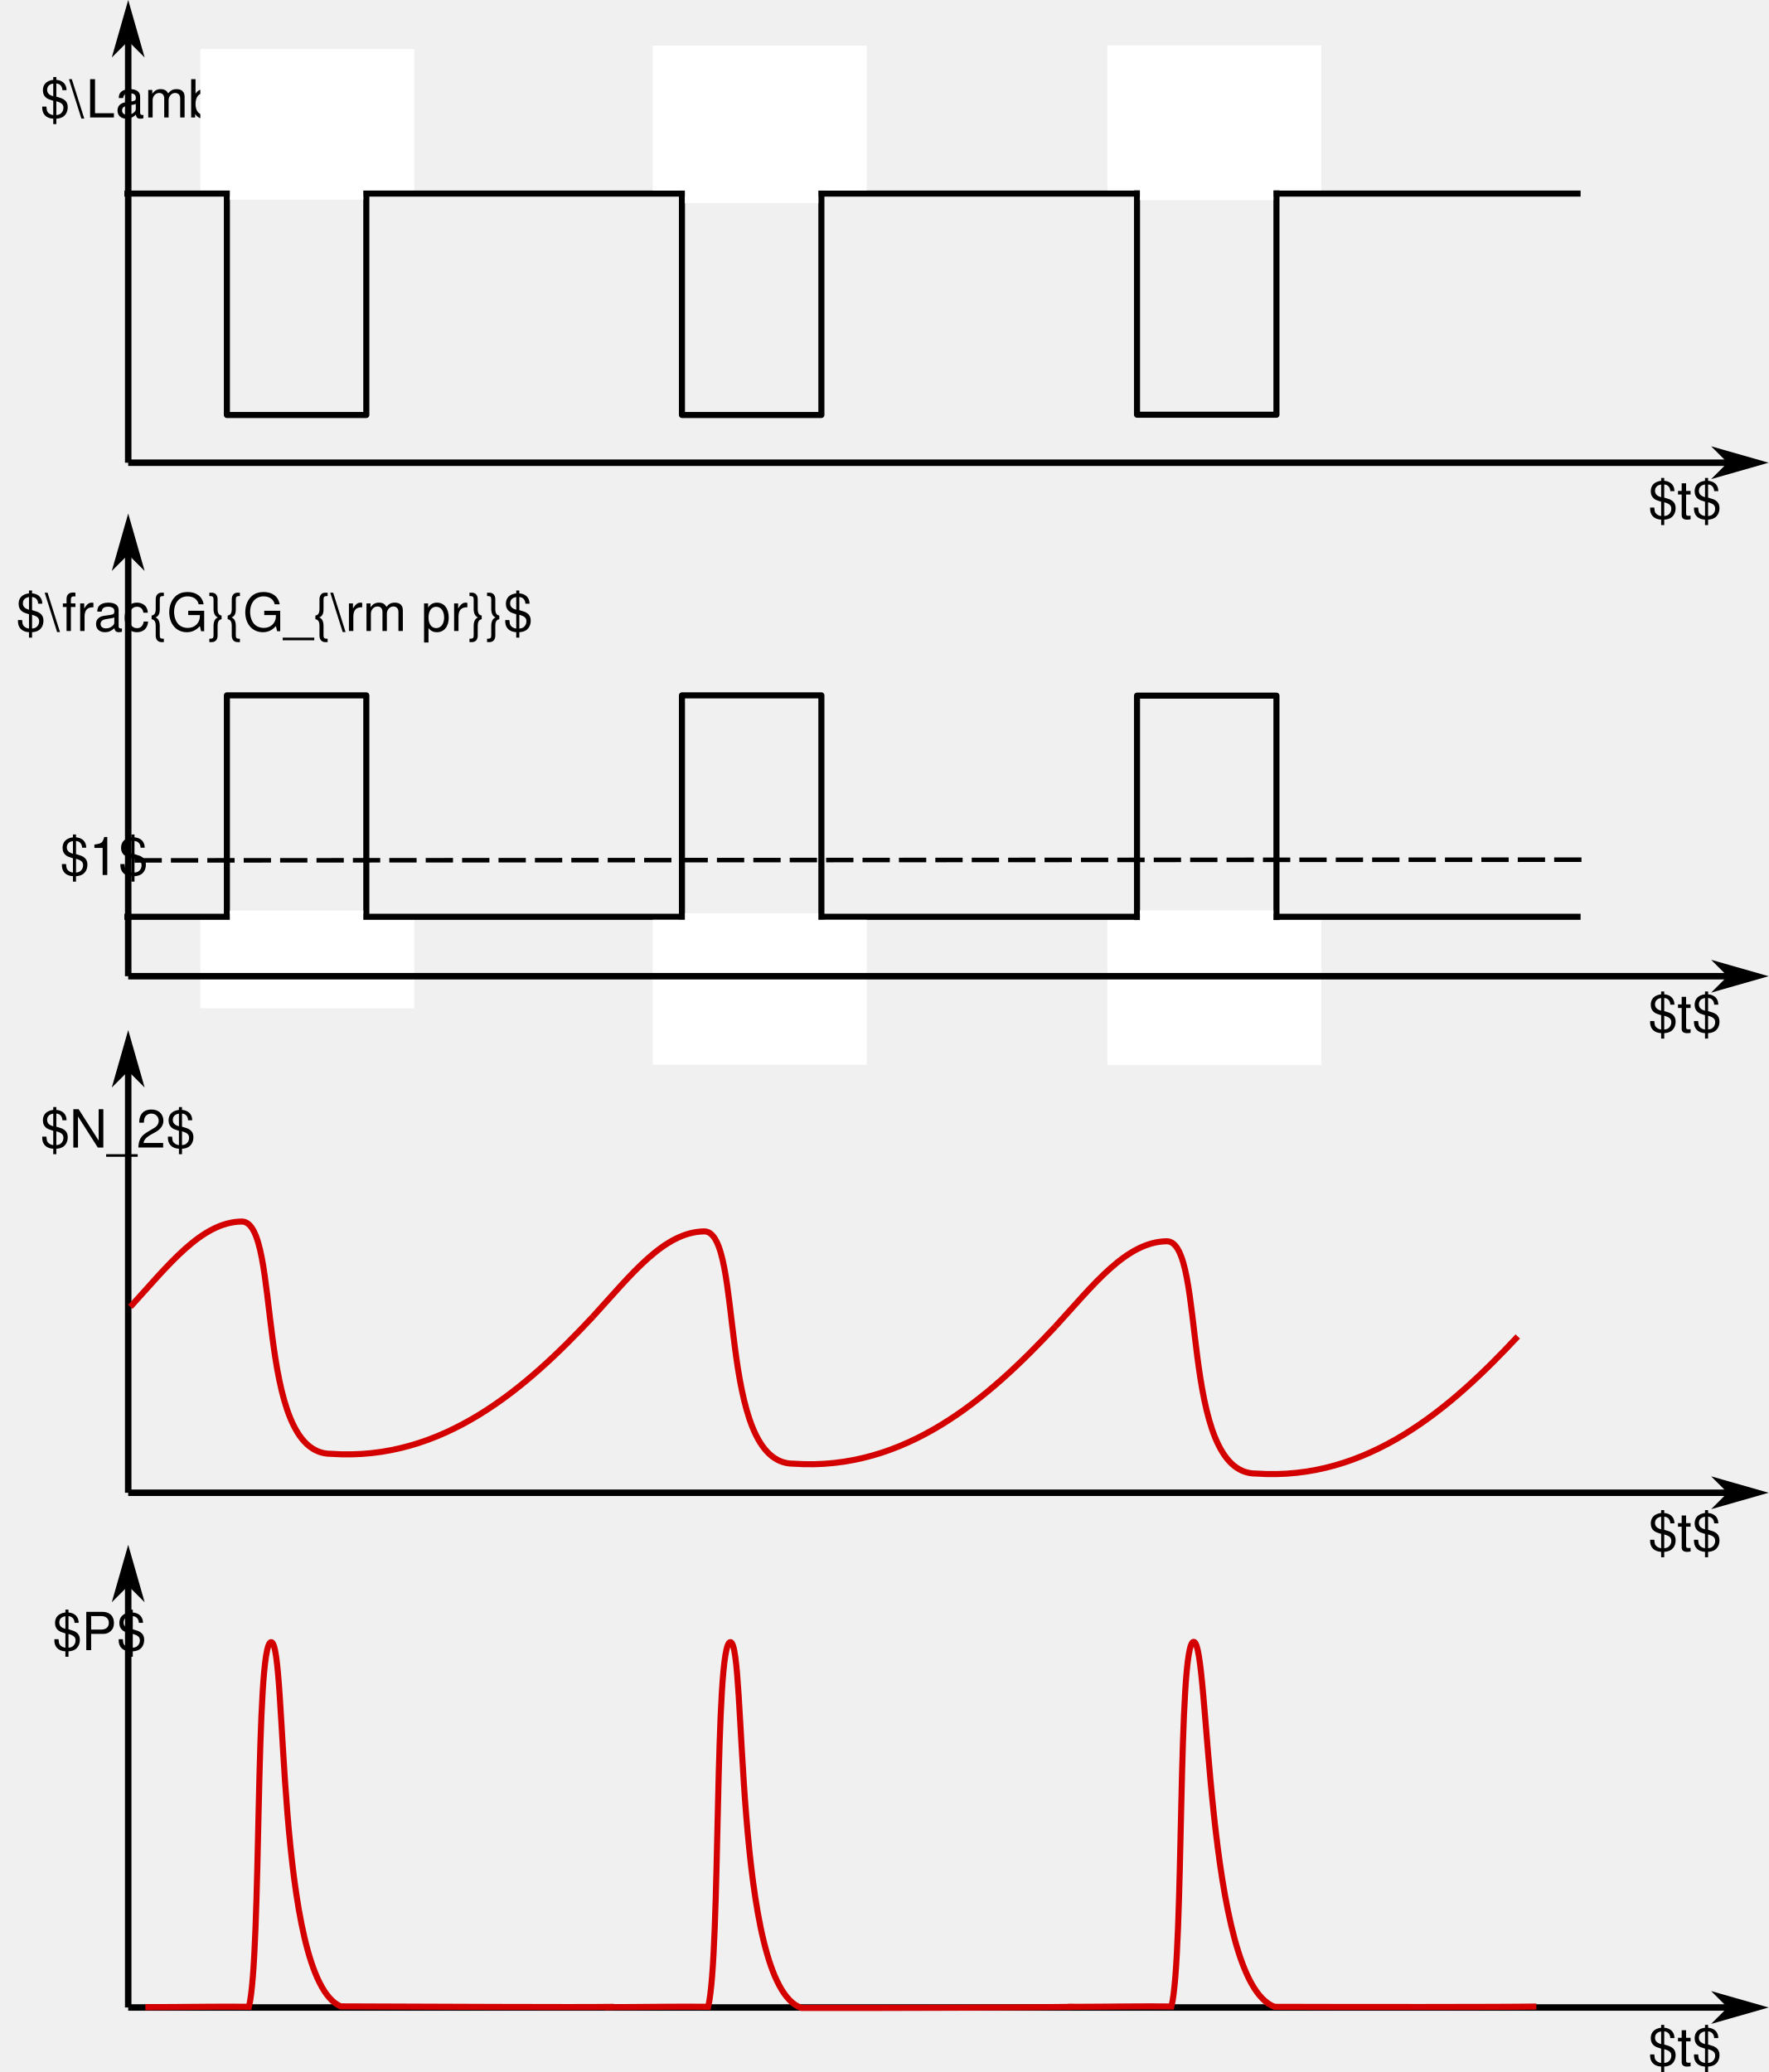
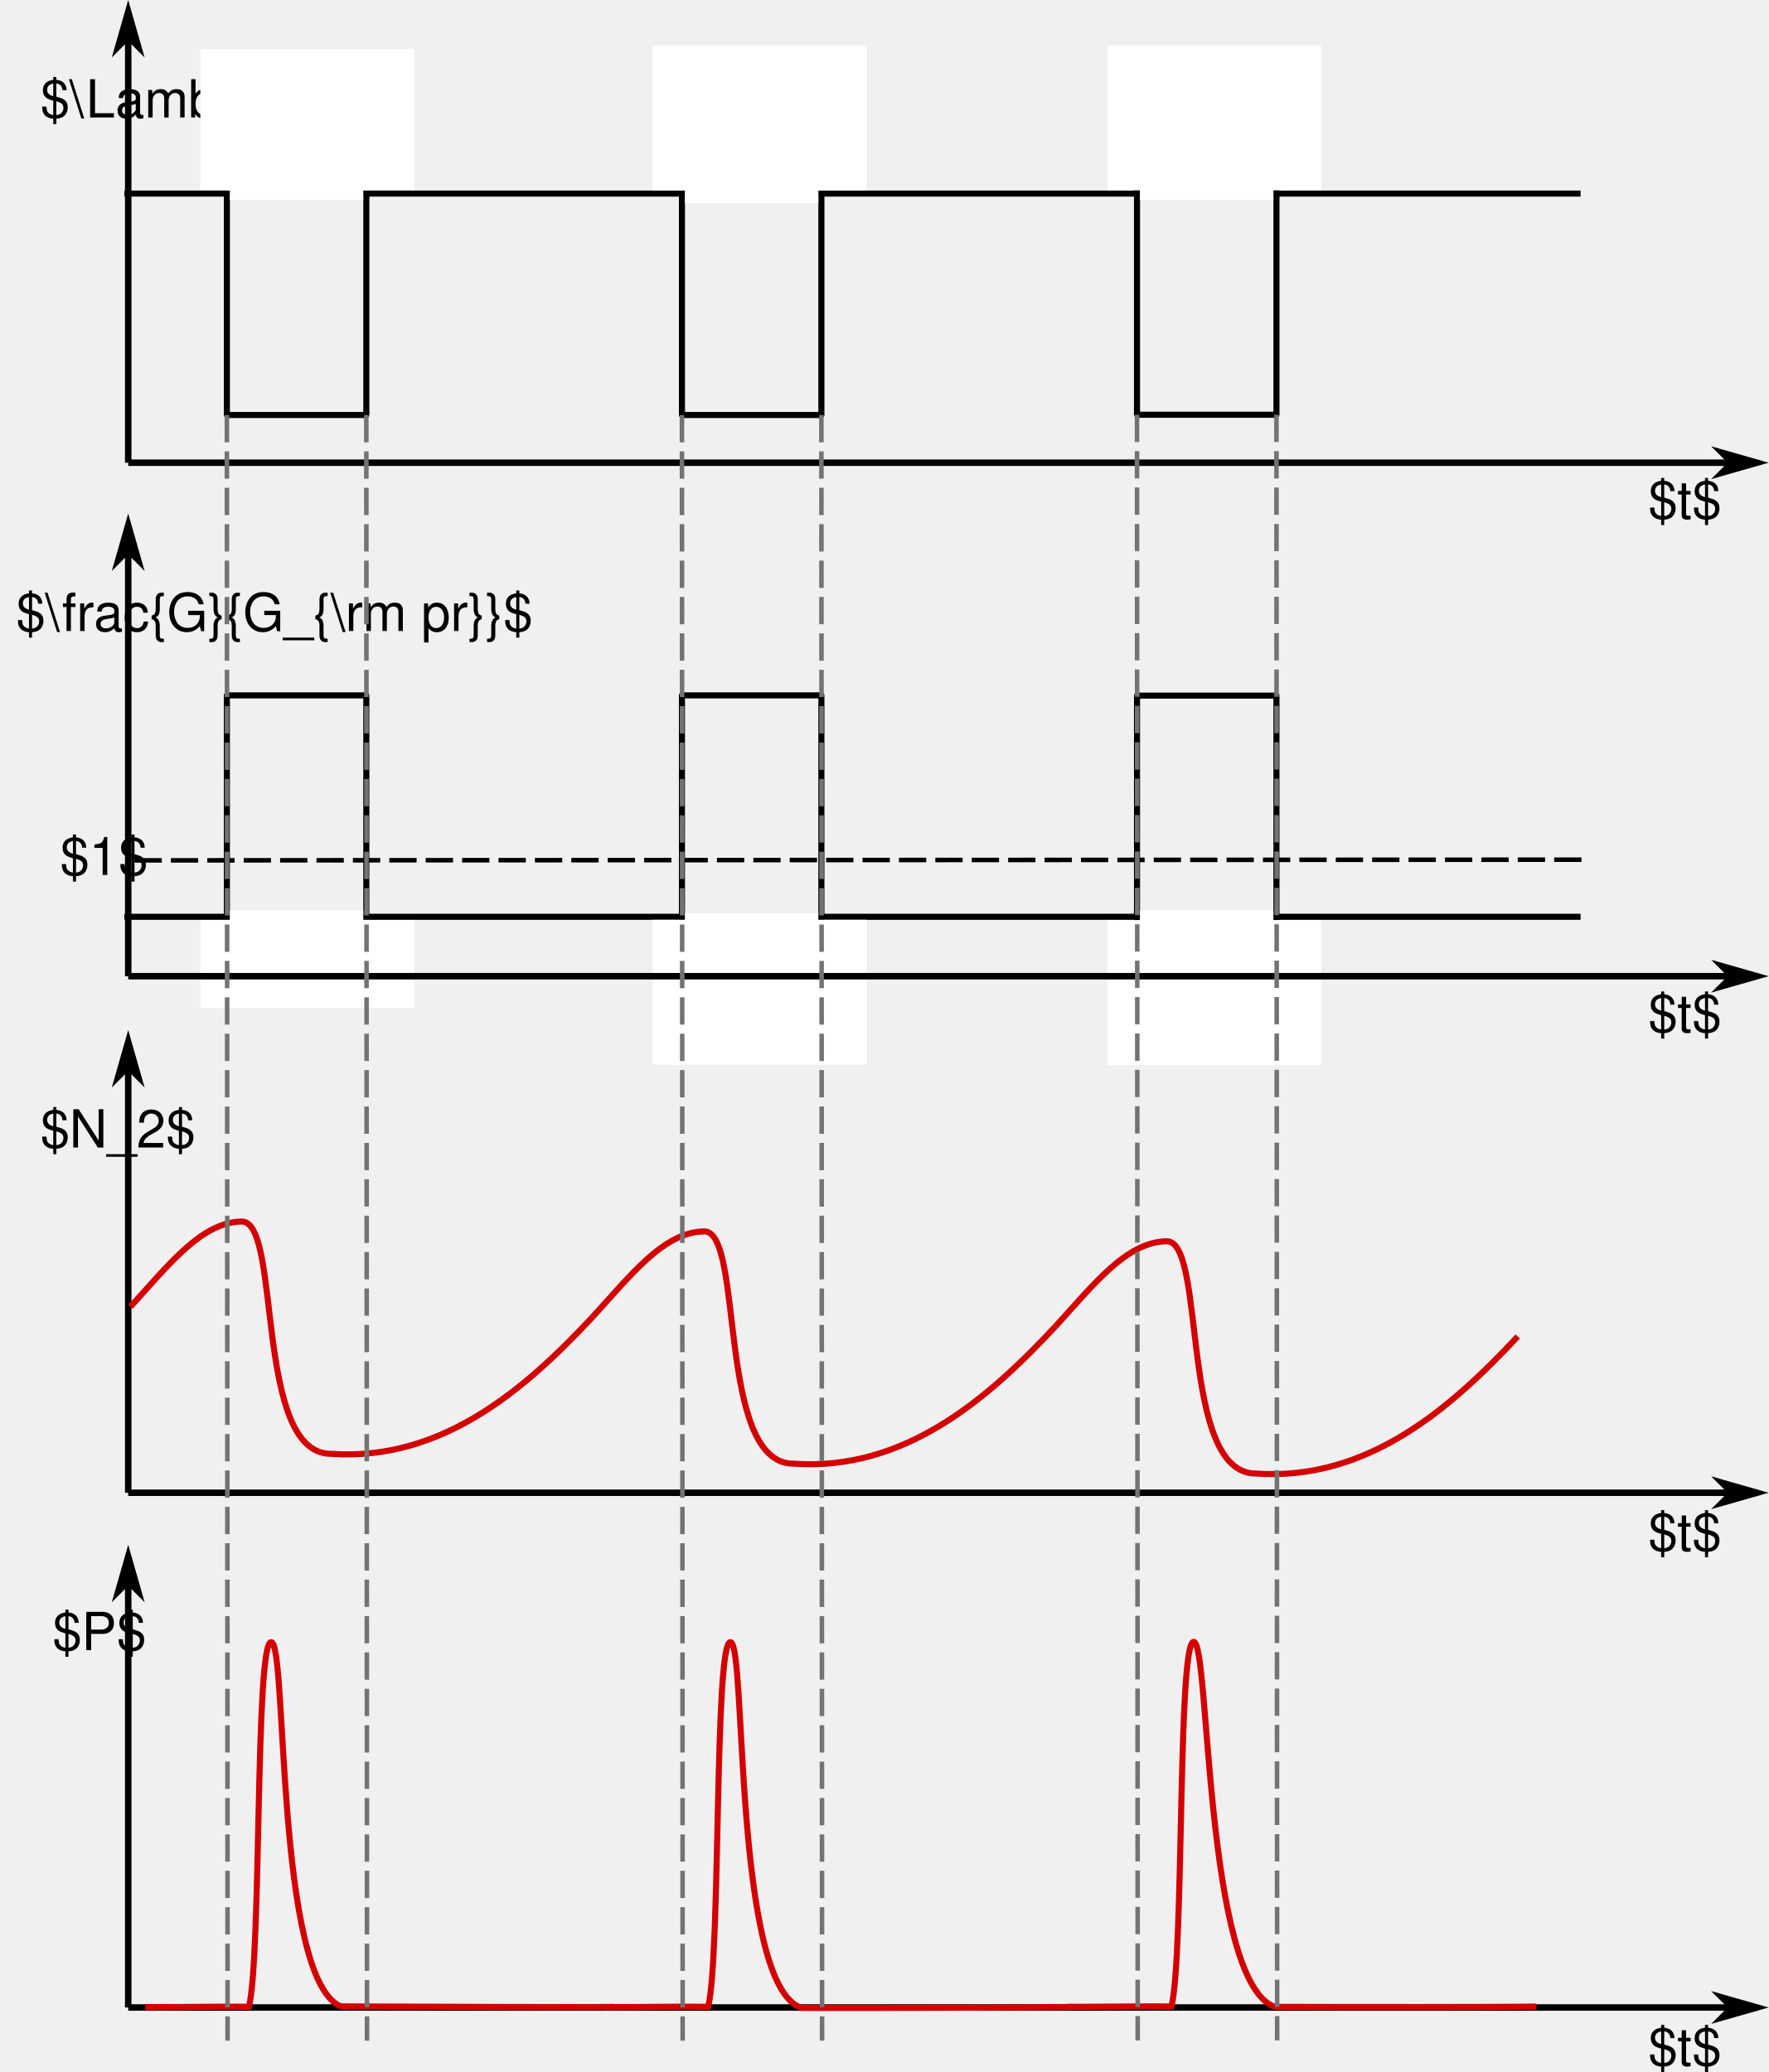
<svg xmlns="http://www.w3.org/2000/svg" width="154.249mm" height="180.74mm" viewBox="0 0 546.552 640.418" id="svg2" version="1.1">
  <defs id="defs4">
    <marker orient="auto" refY="0" refX="0" id="marker5248" style="overflow:visible">
      <path id="path5250" d="M 0,0 5,-5 -12.5,0 5,5 Z" style="fill:#000000;fill-opacity:1;fill-rule:evenodd;stroke:#000000;stroke-width:1pt;stroke-opacity:1" transform="matrix(-0.4,0,0,-0.4,-4,0)" />
    </marker>
    <marker orient="auto" refY="0" refX="0" id="Arrow1Mend" style="overflow:visible">
      <path id="path4255" d="M 0,0 5,-5 -12.5,0 5,5 Z" style="fill:#d99238;fill-opacity:1;fill-rule:evenodd;stroke:#d99238;stroke-width:1pt;stroke-opacity:1" transform="matrix(-0.4,0,0,-0.4,-4,0)" />
    </marker>
    <marker orient="auto" refY="0" refX="0" id="Arrow1Send" style="overflow:visible">
      <path id="path4178" d="M 0,0 5,-5 -12.5,0 5,5 Z" style="fill:#d40000;fill-opacity:1;fill-rule:evenodd;stroke:#d40000;stroke-width:1pt;stroke-opacity:1" transform="matrix(-0.2,0,0,-0.2,-1.2,0)" />
    </marker>
    <marker orient="auto" refY="0" refX="0" id="Arrow1Mend-5" style="overflow:visible">
      <path id="path4255-6" d="M 0,0 5,-5 -12.5,0 5,5 Z" style="fill:#d99238;fill-opacity:1;fill-rule:evenodd;stroke:#d99238;stroke-width:1pt;stroke-opacity:1" transform="matrix(-0.4,0,0,-0.4,-4,0)" />
    </marker>
    <marker orient="auto" refY="0" refX="0" id="Arrow1Mend-9" style="overflow:visible">
      <path id="path4255-1" d="M 0,0 5,-5 -12.5,0 5,5 Z" style="fill:#d99238;fill-opacity:1;fill-rule:evenodd;stroke:#d99238;stroke-width:1pt;stroke-opacity:1" transform="matrix(-0.4,0,0,-0.4,-4,0)" />
    </marker>
    <marker orient="auto" refY="0" refX="0" id="Arrow1Mend-5-2" style="overflow:visible">
      <path id="path4255-6-7" d="M 0,0 5,-5 -12.5,0 5,5 Z" style="fill:#d99238;fill-opacity:1;fill-rule:evenodd;stroke:#d99238;stroke-width:1pt;stroke-opacity:1" transform="matrix(-0.4,0,0,-0.4,-4,0)" />
    </marker>
    <marker orient="auto" refY="0" refX="0" id="Arrow1Mend-9-3" style="overflow:visible">
      <path id="path4255-1-6" d="M 0,0 5,-5 -12.5,0 5,5 Z" style="fill:#d99238;fill-opacity:1;fill-rule:evenodd;stroke:#d99238;stroke-width:1pt;stroke-opacity:1" transform="matrix(-0.4,0,0,-0.4,-4,0)" />
    </marker>
    <marker orient="auto" refY="0" refX="0" id="Arrow1Mend-5-2-0" style="overflow:visible">
      <path id="path4255-6-7-6" d="M 0,0 5,-5 -12.5,0 5,5 Z" style="fill:#d99238;fill-opacity:1;fill-rule:evenodd;stroke:#d99238;stroke-width:1pt;stroke-opacity:1" transform="matrix(-0.4,0,0,-0.4,-4,0)" />
    </marker>
    <marker orient="auto" refY="0" refX="0" id="Arrow1Mend-1" style="overflow:visible">
      <path id="path4255-8" d="M 0,0 5,-5 -12.5,0 5,5 Z" style="fill:#d99238;fill-opacity:1;fill-rule:evenodd;stroke:#d99238;stroke-width:1pt;stroke-opacity:1" transform="matrix(-0.4,0,0,-0.4,-4,0)" />
    </marker>
    <marker orient="auto" refY="0" refX="0" id="Arrow1Mend-5-7" style="overflow:visible">
      <path id="path4255-6-9" d="M 0,0 5,-5 -12.5,0 5,5 Z" style="fill:#d99238;fill-opacity:1;fill-rule:evenodd;stroke:#d99238;stroke-width:1pt;stroke-opacity:1" transform="matrix(-0.4,0,0,-0.4,-4,0)" />
    </marker>
    <marker orient="auto" refY="0" refX="0" id="Arrow1Mend-9-2" style="overflow:visible">
      <path id="path4255-1-0" d="M 0,0 5,-5 -12.5,0 5,5 Z" style="fill:#d99238;fill-opacity:1;fill-rule:evenodd;stroke:#d99238;stroke-width:1pt;stroke-opacity:1" transform="matrix(-0.4,0,0,-0.4,-4,0)" />
    </marker>
    <marker orient="auto" refY="0" refX="0" id="Arrow1Mend-5-2-2" style="overflow:visible">
      <path id="path4255-6-7-3" d="M 0,0 5,-5 -12.5,0 5,5 Z" style="fill:#d99238;fill-opacity:1;fill-rule:evenodd;stroke:#d99238;stroke-width:1pt;stroke-opacity:1" transform="matrix(-0.4,0,0,-0.4,-4,0)" />
    </marker>
    <marker orient="auto" refY="0" refX="0" id="Arrow1Mend-9-3-7" style="overflow:visible">
      <path id="path4255-1-6-5" d="M 0,0 5,-5 -12.5,0 5,5 Z" style="fill:#d99238;fill-opacity:1;fill-rule:evenodd;stroke:#d99238;stroke-width:1pt;stroke-opacity:1" transform="matrix(-0.4,0,0,-0.4,-4,0)" />
    </marker>
    <marker orient="auto" refY="0" refX="0" id="Arrow1Mend-5-2-0-9" style="overflow:visible">
      <path id="path4255-6-7-6-2" d="M 0,0 5,-5 -12.5,0 5,5 Z" style="fill:#d99238;fill-opacity:1;fill-rule:evenodd;stroke:#d99238;stroke-width:1pt;stroke-opacity:1" transform="matrix(-0.4,0,0,-0.4,-4,0)" />
    </marker>
    <marker orient="auto" refY="0" refX="0" id="marker5248-3" style="overflow:visible">
      <path id="path5250-1" d="M 0,0 5,-5 -12.5,0 5,5 Z" style="fill:#000000;fill-opacity:1;fill-rule:evenodd;stroke:#000000;stroke-width:1pt;stroke-opacity:1" transform="matrix(-0.4,0,0,-0.4,-4,0)" />
    </marker>
    <marker orient="auto" refY="0" refX="0" id="marker5248-36" style="overflow:visible">
      <path id="path5250-7" d="M 0,0 5,-5 -12.5,0 5,5 Z" style="fill:#000000;fill-opacity:1;fill-rule:evenodd;stroke:#000000;stroke-width:1pt;stroke-opacity:1" transform="matrix(-0.4,0,0,-0.4,-4,0)" />
    </marker>
    <marker orient="auto" refY="0" refX="0" id="marker5248-3-5" style="overflow:visible">
      <path id="path5250-1-3" d="M 0,0 5,-5 -12.5,0 5,5 Z" style="fill:#000000;fill-opacity:1;fill-rule:evenodd;stroke:#000000;stroke-width:1pt;stroke-opacity:1" transform="matrix(-0.4,0,0,-0.4,-4,0)" />
    </marker>
    <marker orient="auto" refY="0" refX="0" id="marker5248-36-9" style="overflow:visible">
      <path id="path5250-7-3" d="M 0,0 5,-5 -12.5,0 5,5 Z" style="fill:#000000;fill-opacity:1;fill-rule:evenodd;stroke:#000000;stroke-width:1pt;stroke-opacity:1" transform="matrix(-0.4,0,0,-0.4,-4,0)" />
    </marker>
    <marker orient="auto" refY="0" refX="0" id="marker5248-3-5-6" style="overflow:visible">
      <path id="path5250-1-3-0" d="M 0,0 5,-5 -12.5,0 5,5 Z" style="fill:#000000;fill-opacity:1;fill-rule:evenodd;stroke:#000000;stroke-width:1pt;stroke-opacity:1" transform="matrix(-0.4,0,0,-0.4,-4,0)" />
    </marker>
    <marker orient="auto" refY="0" refX="0" id="marker5248-1" style="overflow:visible">
      <path id="path5250-2" d="M 0,0 5,-5 -12.5,0 5,5 Z" style="fill:#000000;fill-opacity:1;fill-rule:evenodd;stroke:#000000;stroke-width:1pt;stroke-opacity:1" transform="matrix(-0.4,0,0,-0.4,-4,0)" />
    </marker>
    <marker orient="auto" refY="0" refX="0" id="marker5248-3-9" style="overflow:visible">
      <path id="path5250-1-31" d="M 0,0 5,-5 -12.5,0 5,5 Z" style="fill:#000000;fill-opacity:1;fill-rule:evenodd;stroke:#000000;stroke-width:1pt;stroke-opacity:1" transform="matrix(-0.4,0,0,-0.4,-4,0)" />
    </marker>
  </defs>
  <g id="layer1" transform="translate(-33.43385,10.19399)">
    <text xml:space="preserve" style="font-style:normal;font-variant:normal;font-weight:normal;font-stretch:normal;line-height:0%;font-family:'Nimbus Sans L';-inkscape-font-specification:Sans;letter-spacing:0px;word-spacing:0px;fill:#000000;fill-opacity:1;stroke:none;stroke-width:1px;stroke-linecap:butt;stroke-linejoin:miter;stroke-opacity:1" x="33.434" y="161.937" id="text5411">
      <tspan id="tspan5413" x="33.434" y="161.937" style="font-size:37.5px;line-height:1.25"> </tspan>
    </text>
    <text xml:space="preserve" style="font-style:italic;font-variant:normal;font-weight:normal;font-stretch:normal;font-size:23.437px;line-height:125%;font-family:msbm10;-inkscape-font-specification:'msbm10 Italic';letter-spacing:0px;word-spacing:0px;fill:#000000;fill-opacity:1;stroke:none;stroke-width:0.937px;stroke-linecap:butt;stroke-linejoin:miter;stroke-opacity:1" x="0.888" y="345.693" id="text1234">
      <tspan id="tspan1232" x="0.888" y="366.429" style="stroke-width:0.937px" />
    </text>
    <g id="g125">
      <text id="text6089-1-8" y="499.834" x="49.578" style="font-style:normal;font-variant:normal;font-weight:normal;font-stretch:normal;line-height:0%;font-family:'Nimbus Sans L';-inkscape-font-specification:Sans;letter-spacing:0px;word-spacing:0px;fill:#000000;fill-opacity:1;stroke:none;stroke-width:1px;stroke-linecap:butt;stroke-linejoin:miter;stroke-opacity:1" xml:space="preserve">
        <tspan style="font-size:16.25px;line-height:1.25" y="499.834" x="49.578" id="tspan6091-2-7">$P$</tspan>
      </text>
      <text id="text6089-4-7-9" y="628.176" x="542.703" style="font-style:normal;font-variant:normal;font-weight:normal;font-stretch:normal;line-height:0%;font-family:'Nimbus Sans L';-inkscape-font-specification:Sans;letter-spacing:0px;word-spacing:0px;fill:#000000;fill-opacity:1;stroke:none;stroke-width:1px;stroke-linecap:butt;stroke-linejoin:miter;stroke-opacity:1" xml:space="preserve">
        <tspan style="font-size:16.25px;line-height:1.25" y="628.176" x="542.703" id="tspan6091-7-0-2">$t$</tspan>
      </text>
      <text id="text6089-1" y="344.491" x="45.828" style="font-style:normal;font-variant:normal;font-weight:normal;font-stretch:normal;line-height:0%;font-family:'Nimbus Sans L';-inkscape-font-specification:Sans;letter-spacing:0px;word-spacing:0px;fill:#000000;fill-opacity:1;stroke:none;stroke-width:1px;stroke-linecap:butt;stroke-linejoin:miter;stroke-opacity:1" xml:space="preserve">
        <tspan style="font-size:16.25px;line-height:1.25" y="344.491" x="45.828" id="tspan6091-2">$N_2$</tspan>
      </text>
      <text id="text6089-4-7" y="469.083" x="542.703" style="font-style:normal;font-variant:normal;font-weight:normal;font-stretch:normal;line-height:0%;font-family:'Nimbus Sans L';-inkscape-font-specification:Sans;letter-spacing:0px;word-spacing:0px;fill:#000000;fill-opacity:1;stroke:none;stroke-width:1px;stroke-linecap:butt;stroke-linejoin:miter;stroke-opacity:1" xml:space="preserve">
        <tspan style="font-size:16.25px;line-height:1.25" y="469.083" x="542.703" id="tspan6091-7-0">$t$</tspan>
      </text>
      <text id="text6089-4" y="308.764" x="542.703" style="font-style:normal;font-variant:normal;font-weight:normal;font-stretch:normal;line-height:0%;font-family:'Nimbus Sans L';-inkscape-font-specification:Sans;letter-spacing:0px;word-spacing:0px;fill:#000000;fill-opacity:1;stroke:none;stroke-width:1px;stroke-linecap:butt;stroke-linejoin:miter;stroke-opacity:1" xml:space="preserve">
        <tspan style="font-size:16.25px;line-height:1.25" y="308.764" x="542.703" id="tspan6091-7">$t$</tspan>
      </text>
      <text id="text6089" y="184.834" x="38.328" style="font-style:normal;font-variant:normal;font-weight:normal;font-stretch:normal;line-height:0%;font-family:'Nimbus Sans L';-inkscape-font-specification:Sans;letter-spacing:0px;word-spacing:0px;fill:#000000;fill-opacity:1;stroke:none;stroke-width:1px;stroke-linecap:butt;stroke-linejoin:miter;stroke-opacity:1" xml:space="preserve">
        <tspan style="font-size:16.25px;line-height:1.25" y="184.834" x="38.328" id="tspan6091">$\frac{G}{G_{\rm pr}}$</tspan>
      </text>
      <text id="text6089-4-3" y="150.051" x="542.703" style="font-style:normal;font-variant:normal;font-weight:normal;font-stretch:normal;line-height:0%;font-family:'Nimbus Sans L';-inkscape-font-specification:Sans;letter-spacing:0px;word-spacing:0px;fill:#000000;fill-opacity:1;stroke:none;stroke-width:1px;stroke-linecap:butt;stroke-linejoin:miter;stroke-opacity:1" xml:space="preserve">
        <tspan style="font-size:16.25px;line-height:1.25" y="150.051" x="542.703" id="tspan6091-7-6">$t$</tspan>
      </text>
      <text id="text6089-6" y="26.122" x="45.828" style="font-style:normal;font-variant:normal;font-weight:normal;font-stretch:normal;line-height:0%;font-family:'Nimbus Sans L';-inkscape-font-specification:Sans;letter-spacing:0px;word-spacing:0px;fill:#000000;fill-opacity:1;stroke:none;stroke-width:1px;stroke-linecap:butt;stroke-linejoin:miter;stroke-opacity:1" xml:space="preserve">
        <tspan style="font-size:16.25px;line-height:1.25" y="26.122" x="45.828" id="tspan6091-3">$\Lambda$</tspan>
      </text>
      <text id="text6089-5" y="260.248" x="51.911" style="font-style:normal;font-variant:normal;font-weight:normal;font-stretch:normal;font-size:12px;line-height:0%;font-family:'Nimbus Sans L';-inkscape-font-specification:Sans;letter-spacing:0px;word-spacing:0px;fill:#000000;fill-opacity:1;stroke:none;stroke-width:1px;stroke-linecap:butt;stroke-linejoin:miter;stroke-opacity:1" xml:space="preserve">
        <tspan style="font-size:16.25px;line-height:1.25;stroke-width:1px" y="260.248" x="51.911" id="tspan6091-4">$1$</tspan>
      </text>
    </g>
-     <g id="g284">
+     <g id="g1183">
      <rect transform="scale(1,-1)" y="-300.192" x="103.545" height="95.459" width="43.089" id="rect181" style="opacity:1;fill:none;fill-opacity:1;stroke:#000000;stroke-width:1.875;stroke-linecap:round;stroke-linejoin:round;stroke-miterlimit:4;stroke-dasharray:none;stroke-dashoffset:0;stroke-opacity:1" />
      <rect transform="scale(1,-1)" y="-301.44" x="95.338" height="28.394" width="66.116" id="rect1535-8" style="opacity:1;fill:#ffffff;fill-opacity:1;stroke:none;stroke-width:0.623;stroke-linecap:round;stroke-linejoin:round;stroke-miterlimit:4;stroke-dasharray:none;stroke-dashoffset:0;stroke-opacity:1" />
      <rect transform="scale(1,-1)" y="-300.192" x="244.17" height="95.459" width="43.089" id="rect181-0" style="opacity:1;fill:none;fill-opacity:1;stroke:#000000;stroke-width:1.875;stroke-linecap:round;stroke-linejoin:round;stroke-miterlimit:4;stroke-dasharray:none;stroke-dashoffset:0;stroke-opacity:1" />
      <rect transform="scale(1,-1)" y="-300.275" x="384.795" height="95.459" width="43.089" id="rect181-0-2" style="opacity:1;fill:none;fill-opacity:1;stroke:#000000;stroke-width:1.875;stroke-linecap:round;stroke-linejoin:round;stroke-miterlimit:4;stroke-dasharray:none;stroke-dashoffset:0;stroke-opacity:1" />
      <path id="path1533" d="M 71.871,273.17 H 521.871" style="fill:none;fill-rule:evenodd;stroke:#000000;stroke-width:1.875;stroke-linecap:butt;stroke-linejoin:miter;stroke-miterlimit:4;stroke-dasharray:none;stroke-opacity:1" />
      <rect transform="scale(1,-1)" y="-284.186" x="104.449" height="12.925" width="41.257" id="rect1535" style="opacity:1;fill:#ffffff;fill-opacity:1;stroke:none;stroke-width:0.332;stroke-linecap:round;stroke-linejoin:round;stroke-miterlimit:4;stroke-dasharray:none;stroke-dashoffset:0;stroke-opacity:1" />
      <rect transform="scale(1,-1)" y="-318.895" x="235.142" height="44.8" width="66.116" id="rect1535-8-9" style="opacity:1;fill:#ffffff;fill-opacity:1;stroke:none;stroke-width:0.783;stroke-linecap:round;stroke-linejoin:round;stroke-miterlimit:4;stroke-dasharray:none;stroke-dashoffset:0;stroke-opacity:1" />
      <rect transform="scale(1,-1)" y="-316.875" x="245.074" height="44.8" width="41.257" id="rect1535-7" style="opacity:1;fill:#ffffff;fill-opacity:1;stroke:none;stroke-width:0.619;stroke-linecap:round;stroke-linejoin:round;stroke-miterlimit:4;stroke-dasharray:none;stroke-dashoffset:0;stroke-opacity:1" />
      <rect transform="scale(1,-1)" y="-318.974" x="375.643" height="44.8" width="66.116" id="rect1535-8-9-3" style="opacity:1;fill:#ffffff;fill-opacity:1;stroke:none;stroke-width:0.783;stroke-linecap:round;stroke-linejoin:round;stroke-miterlimit:4;stroke-dasharray:none;stroke-dashoffset:0;stroke-opacity:1" />
      <rect transform="scale(1,-1)" y="-315.958" x="385.692" height="44.8" width="41.257" id="rect1535-7-6" style="opacity:1;fill:#ffffff;fill-opacity:1;stroke:none;stroke-width:0.619;stroke-linecap:round;stroke-linejoin:round;stroke-miterlimit:4;stroke-dasharray:none;stroke-dashoffset:0;stroke-opacity:1" />
-       <g id="g267">
-         <g id="g163">
-           <path id="path5246-9" d="m 73.054,291.534 1e-5,-139.075" style="fill:none;fill-rule:evenodd;stroke:#000000;stroke-width:2;stroke-linecap:butt;stroke-linejoin:miter;stroke-miterlimit:4;stroke-dasharray:none;stroke-opacity:1;marker-end:url(#marker5248-3)" />
-           <path id="path5246" d="m 73.054,291.534 502.991,-10e-6" style="fill:none;fill-rule:evenodd;stroke:#000000;stroke-width:2;stroke-linecap:butt;stroke-linejoin:miter;stroke-miterlimit:4;stroke-dasharray:none;stroke-opacity:1;marker-end:url(#marker5248)" />
-           <path id="path1212-5" d="M 74.996,255.732 524.437,255.514" style="fill:none;fill-rule:evenodd;stroke:#000000;stroke-width:1.406;stroke-linecap:butt;stroke-linejoin:miter;stroke-miterlimit:4;stroke-dasharray:8.437, 2.812;stroke-dashoffset:0;stroke-opacity:1" />
-         </g>
+       <path id="path5246-9" d="m 73.054,291.534 1e-5,-139.075" style="fill:none;fill-rule:evenodd;stroke:#000000;stroke-width:2;stroke-linecap:butt;stroke-linejoin:miter;stroke-miterlimit:4;stroke-dasharray:none;stroke-opacity:1;marker-end:url(#marker5248-3)" />
+       <path id="path5246" d="m 73.054,291.534 502.991,-10e-6" style="fill:none;fill-rule:evenodd;stroke:#000000;stroke-width:2;stroke-linecap:butt;stroke-linejoin:miter;stroke-miterlimit:4;stroke-dasharray:none;stroke-opacity:1;marker-end:url(#marker5248)" />
+       <path id="path1212-5" d="M 74.996,255.732 524.437,255.514" style="fill:none;fill-rule:evenodd;stroke:#000000;stroke-width:1.406;stroke-linecap:butt;stroke-linejoin:miter;stroke-miterlimit:4;stroke-dasharray:8.437, 2.812;stroke-dashoffset:0;stroke-opacity:1" />
+       <g id="g177">
+         <path style="fill:none;fill-rule:evenodd;stroke:#000000;stroke-width:2;stroke-linecap:butt;stroke-linejoin:miter;stroke-miterlimit:4;stroke-dasharray:none;stroke-opacity:1;marker-end:url(#marker5248-1)" d="m 73.054,132.822 502.991,-1e-5" id="path5246-4" />
+         <path style="fill:none;fill-rule:evenodd;stroke:#000000;stroke-width:2;stroke-linecap:butt;stroke-linejoin:miter;stroke-miterlimit:4;stroke-dasharray:none;stroke-opacity:1;marker-end:url(#marker5248-3-9)" d="m 73.054,132.822 10e-6,-139.075" id="path5246-9-7" />
+         <rect style="opacity:1;fill:none;fill-opacity:1;stroke:#000000;stroke-width:1.875;stroke-linecap:round;stroke-linejoin:round;stroke-miterlimit:4;stroke-dasharray:none;stroke-dashoffset:0;stroke-opacity:1" id="rect181-8" width="43.089" height="95.459" x="103.545" y="22.615" />
+         <rect style="opacity:1;fill:#ffffff;fill-opacity:1;stroke:none;stroke-width:0.783;stroke-linecap:round;stroke-linejoin:round;stroke-miterlimit:4;stroke-dasharray:none;stroke-dashoffset:0;stroke-opacity:1" id="rect1535-8-4" width="66.116" height="44.8" x="95.338" y="4.96" />
+         <rect style="opacity:1;fill:none;fill-opacity:1;stroke:#000000;stroke-width:1.875;stroke-linecap:round;stroke-linejoin:round;stroke-miterlimit:4;stroke-dasharray:none;stroke-dashoffset:0;stroke-opacity:1" id="rect181-0-5" width="43.089" height="95.459" x="244.17" y="22.615" />
+         <rect style="opacity:1;fill:none;fill-opacity:1;stroke:#000000;stroke-width:1.875;stroke-linecap:round;stroke-linejoin:round;stroke-miterlimit:4;stroke-dasharray:none;stroke-dashoffset:0;stroke-opacity:1" id="rect181-0-2-0" width="43.089" height="95.459" x="384.795" y="22.532" />
+         <path style="fill:none;fill-rule:evenodd;stroke:#000000;stroke-width:1.875;stroke-linecap:butt;stroke-linejoin:miter;stroke-miterlimit:4;stroke-dasharray:none;stroke-opacity:1" d="M 71.871,49.637 H 521.871" id="path1533-1" />
+         <rect style="opacity:1;fill:#ffffff;fill-opacity:1;stroke:none;stroke-width:0.619;stroke-linecap:round;stroke-linejoin:round;stroke-miterlimit:4;stroke-dasharray:none;stroke-dashoffset:0;stroke-opacity:1" id="rect1535-0" width="41.257" height="44.8" x="104.45" y="6.746" />
+         <rect style="opacity:1;fill:#ffffff;fill-opacity:1;stroke:none;stroke-width:0.783;stroke-linecap:round;stroke-linejoin:round;stroke-miterlimit:4;stroke-dasharray:none;stroke-dashoffset:0;stroke-opacity:1" id="rect1535-8-9-2" width="66.116" height="44.8" x="235.142" y="3.912" />
+         <rect style="opacity:1;fill:#ffffff;fill-opacity:1;stroke:none;stroke-width:0.619;stroke-linecap:round;stroke-linejoin:round;stroke-miterlimit:4;stroke-dasharray:none;stroke-dashoffset:0;stroke-opacity:1" id="rect1535-7-0" width="41.257" height="44.8" x="245.074" y="7.807" />
+         <rect style="opacity:1;fill:#ffffff;fill-opacity:1;stroke:none;stroke-width:0.783;stroke-linecap:round;stroke-linejoin:round;stroke-miterlimit:4;stroke-dasharray:none;stroke-dashoffset:0;stroke-opacity:1" id="rect1535-8-9-3-6" width="66.116" height="44.8" x="375.643" y="3.833" />
+         <rect style="opacity:1;fill:#ffffff;fill-opacity:1;stroke:none;stroke-width:0.619;stroke-linecap:round;stroke-linejoin:round;stroke-miterlimit:4;stroke-dasharray:none;stroke-dashoffset:0;stroke-opacity:1" id="rect1535-7-6-1" width="41.257" height="44.8" x="385.692" y="6.849" />
      </g>
    </g>
-     <g id="g177">
-       <path id="path5246-4" d="m 73.054,132.822 502.991,-1e-5" style="fill:none;fill-rule:evenodd;stroke:#000000;stroke-width:2;stroke-linecap:butt;stroke-linejoin:miter;stroke-miterlimit:4;stroke-dasharray:none;stroke-opacity:1;marker-end:url(#marker5248-1)" />
-       <path id="path5246-9-7" d="m 73.054,132.822 10e-6,-139.075" style="fill:none;fill-rule:evenodd;stroke:#000000;stroke-width:2;stroke-linecap:butt;stroke-linejoin:miter;stroke-miterlimit:4;stroke-dasharray:none;stroke-opacity:1;marker-end:url(#marker5248-3-9)" />
-       <rect y="22.615" x="103.545" height="95.459" width="43.089" id="rect181-8" style="opacity:1;fill:none;fill-opacity:1;stroke:#000000;stroke-width:1.875;stroke-linecap:round;stroke-linejoin:round;stroke-miterlimit:4;stroke-dasharray:none;stroke-dashoffset:0;stroke-opacity:1" />
-       <rect y="4.96" x="95.338" height="44.8" width="66.116" id="rect1535-8-4" style="opacity:1;fill:#ffffff;fill-opacity:1;stroke:none;stroke-width:0.783;stroke-linecap:round;stroke-linejoin:round;stroke-miterlimit:4;stroke-dasharray:none;stroke-dashoffset:0;stroke-opacity:1" />
-       <rect y="22.615" x="244.17" height="95.459" width="43.089" id="rect181-0-5" style="opacity:1;fill:none;fill-opacity:1;stroke:#000000;stroke-width:1.875;stroke-linecap:round;stroke-linejoin:round;stroke-miterlimit:4;stroke-dasharray:none;stroke-dashoffset:0;stroke-opacity:1" />
-       <rect y="22.532" x="384.795" height="95.459" width="43.089" id="rect181-0-2-0" style="opacity:1;fill:none;fill-opacity:1;stroke:#000000;stroke-width:1.875;stroke-linecap:round;stroke-linejoin:round;stroke-miterlimit:4;stroke-dasharray:none;stroke-dashoffset:0;stroke-opacity:1" />
-       <path id="path1533-1" d="M 71.871,49.637 H 521.871" style="fill:none;fill-rule:evenodd;stroke:#000000;stroke-width:1.875;stroke-linecap:butt;stroke-linejoin:miter;stroke-miterlimit:4;stroke-dasharray:none;stroke-opacity:1" />
-       <rect y="6.746" x="104.45" height="44.8" width="41.257" id="rect1535-0" style="opacity:1;fill:#ffffff;fill-opacity:1;stroke:none;stroke-width:0.619;stroke-linecap:round;stroke-linejoin:round;stroke-miterlimit:4;stroke-dasharray:none;stroke-dashoffset:0;stroke-opacity:1" />
-       <rect y="3.912" x="235.142" height="44.8" width="66.116" id="rect1535-8-9-2" style="opacity:1;fill:#ffffff;fill-opacity:1;stroke:none;stroke-width:0.783;stroke-linecap:round;stroke-linejoin:round;stroke-miterlimit:4;stroke-dasharray:none;stroke-dashoffset:0;stroke-opacity:1" />
-       <rect y="7.807" x="245.074" height="44.8" width="41.257" id="rect1535-7-0" style="opacity:1;fill:#ffffff;fill-opacity:1;stroke:none;stroke-width:0.619;stroke-linecap:round;stroke-linejoin:round;stroke-miterlimit:4;stroke-dasharray:none;stroke-dashoffset:0;stroke-opacity:1" />
-       <rect y="3.833" x="375.643" height="44.8" width="66.116" id="rect1535-8-9-3-6" style="opacity:1;fill:#ffffff;fill-opacity:1;stroke:none;stroke-width:0.783;stroke-linecap:round;stroke-linejoin:round;stroke-miterlimit:4;stroke-dasharray:none;stroke-dashoffset:0;stroke-opacity:1" />
-       <rect y="6.849" x="385.692" height="44.8" width="41.257" id="rect1535-7-6-1" style="opacity:1;fill:#ffffff;fill-opacity:1;stroke:none;stroke-width:0.619;stroke-linecap:round;stroke-linejoin:round;stroke-miterlimit:4;stroke-dasharray:none;stroke-dashoffset:0;stroke-opacity:1" />
-     </g>
-     <g id="g158">
+     <g id="g1197">
      <path id="path5246-6" d="m 73.054,451.191 502.991,-1e-5" style="fill:none;fill-rule:evenodd;stroke:#000000;stroke-width:2;stroke-linecap:butt;stroke-linejoin:miter;stroke-miterlimit:4;stroke-dasharray:none;stroke-opacity:1;marker-end:url(#marker5248-36)" />
      <path id="path5246-9-2" d="m 73.054,451.191 1e-5,-139.075" style="fill:none;fill-rule:evenodd;stroke:#000000;stroke-width:2;stroke-linecap:butt;stroke-linejoin:miter;stroke-miterlimit:4;stroke-dasharray:none;stroke-opacity:1;marker-end:url(#marker5248-3-5)" />
-       <path id="path1993" d="m 73.706,393.73 c 11.859,-12.95 21.946,-26.185 34.408,-26.371 12.461,-0.186 3.666,72 27.688,71.799 34.495,2.393 60.319,-20.414 80.823,-42.379" style="fill:none;fill-rule:evenodd;stroke:#d40000;stroke-width:1.875;stroke-linecap:butt;stroke-linejoin:miter;stroke-miterlimit:4;stroke-dasharray:none;stroke-opacity:1" />
-       <path id="path1993-6" d="m 216.624,396.778 c 11.859,-12.95 21.946,-26.185 34.408,-26.371 12.461,-0.186 3.666,72 27.688,71.799 34.495,2.393 60.319,-20.414 80.823,-42.379" style="fill:none;fill-rule:evenodd;stroke:#d40000;stroke-width:1.875;stroke-linecap:butt;stroke-linejoin:miter;stroke-miterlimit:4;stroke-dasharray:none;stroke-opacity:1" />
-       <path id="path1993-6-5" d="m 359.542,399.827 c 11.859,-12.95 21.946,-26.185 34.408,-26.371 12.461,-0.186 3.666,72 27.688,71.799 34.495,2.393 60.319,-20.414 80.823,-42.379" style="fill:none;fill-rule:evenodd;stroke:#d40000;stroke-width:1.875;stroke-linecap:butt;stroke-linejoin:miter;stroke-miterlimit:4;stroke-dasharray:none;stroke-opacity:1" />
+       <g id="g224">
+         <path style="fill:none;fill-rule:evenodd;stroke:#d40000;stroke-width:1.875;stroke-linecap:butt;stroke-linejoin:miter;stroke-miterlimit:4;stroke-dasharray:none;stroke-opacity:1" d="m 73.706,393.73 c 11.859,-12.95 21.946,-26.185 34.408,-26.371 12.461,-0.186 3.666,72 27.688,71.799 34.495,2.393 60.319,-20.414 80.823,-42.379" id="path1993" />
+         <path style="fill:none;fill-rule:evenodd;stroke:#d40000;stroke-width:1.875;stroke-linecap:butt;stroke-linejoin:miter;stroke-miterlimit:4;stroke-dasharray:none;stroke-opacity:1" d="m 216.624,396.778 c 11.859,-12.95 21.946,-26.185 34.408,-26.371 12.461,-0.186 3.666,72 27.688,71.799 34.495,2.393 60.319,-20.414 80.823,-42.379" id="path1993-6" />
+         <path style="fill:none;fill-rule:evenodd;stroke:#d40000;stroke-width:1.875;stroke-linecap:butt;stroke-linejoin:miter;stroke-miterlimit:4;stroke-dasharray:none;stroke-opacity:1" d="m 359.542,399.827 c 11.859,-12.95 21.946,-26.185 34.408,-26.371 12.461,-0.186 3.666,72 27.688,71.799 34.495,2.393 60.319,-20.414 80.823,-42.379" id="path1993-6-5" />
+       </g>
+       <g id="g151">
+         <path style="fill:none;fill-rule:evenodd;stroke:#000000;stroke-width:2;stroke-linecap:butt;stroke-linejoin:miter;stroke-miterlimit:4;stroke-dasharray:none;stroke-opacity:1;marker-end:url(#marker5248-36-9)" d="m 73.054,610.284 502.991,-10e-6" id="path5246-6-2" />
+         <path style="fill:none;fill-rule:evenodd;stroke:#000000;stroke-width:2;stroke-linecap:butt;stroke-linejoin:miter;stroke-miterlimit:4;stroke-dasharray:none;stroke-opacity:1;marker-end:url(#marker5248-3-5-6)" d="m 73.054,610.284 1e-5,-139.075" id="path5246-9-2-6" />
+         <path style="fill:none;fill-rule:evenodd;stroke:#d40000;stroke-width:1.875;stroke-linecap:butt;stroke-linejoin:miter;stroke-miterlimit:4;stroke-dasharray:none;stroke-opacity:1" d="m 78.357,610.183 c 13.916,-0.034 23.533,-0.242 32.007,-0.114 3.927,-15.987 1.868,-112.784 6.875,-112.714 5.007,0.07 1.23,103.861 21.473,112.583 24.856,0.078 73.996,0.33 84.404,0.15" id="path142-9-1" />
+         <path style="fill:none;fill-rule:evenodd;stroke:#d40000;stroke-width:1.875;stroke-linecap:butt;stroke-linejoin:miter;stroke-miterlimit:4;stroke-dasharray:none;stroke-opacity:1" d="m 220.266,610.184 c 13.916,-0.034 23.533,-0.242 32.007,-0.114 3.927,-15.987 1.868,-112.784 6.875,-112.714 5.007,0.07 0.761,105.97 21.942,113.052 24.856,0.078 73.527,-0.138 83.935,-0.319" id="path142-9-1-6" />
+         <path style="fill:none;fill-rule:evenodd;stroke:#d40000;stroke-width:1.875;stroke-linecap:butt;stroke-linejoin:miter;stroke-miterlimit:4;stroke-dasharray:none;stroke-opacity:1" d="m 363.436,610.088 c 13.916,-0.034 23.533,-0.242 32.007,-0.114 3.927,-15.987 1.88,-112.79 6.875,-112.714 4.995,0.076 3.295,104.818 24.989,112.818 24.856,0.078 70.48,0.096 80.888,-0.085" id="path142-9-1-6-9" />
+       </g>
    </g>
-     <g id="g151">
-       <path id="path5246-6-2" d="m 73.054,610.284 502.991,-10e-6" style="fill:none;fill-rule:evenodd;stroke:#000000;stroke-width:2;stroke-linecap:butt;stroke-linejoin:miter;stroke-miterlimit:4;stroke-dasharray:none;stroke-opacity:1;marker-end:url(#marker5248-36-9)" />
-       <path id="path5246-9-2-6" d="m 73.054,610.284 1e-5,-139.075" style="fill:none;fill-rule:evenodd;stroke:#000000;stroke-width:2;stroke-linecap:butt;stroke-linejoin:miter;stroke-miterlimit:4;stroke-dasharray:none;stroke-opacity:1;marker-end:url(#marker5248-3-5-6)" />
-       <path id="path142-9-1" d="m 78.357,610.183 c 13.916,-0.034 23.533,-0.242 32.007,-0.114 3.927,-15.987 1.868,-112.784 6.875,-112.714 5.007,0.07 1.23,103.861 21.473,112.583 24.856,0.078 73.996,0.33 84.404,0.15" style="fill:none;fill-rule:evenodd;stroke:#d40000;stroke-width:1.875;stroke-linecap:butt;stroke-linejoin:miter;stroke-miterlimit:4;stroke-dasharray:none;stroke-opacity:1" />
-       <path id="path142-9-1-6" d="m 220.266,610.184 c 13.916,-0.034 23.533,-0.242 32.007,-0.114 3.927,-15.987 1.868,-112.784 6.875,-112.714 5.007,0.07 0.761,105.97 21.942,113.052 24.856,0.078 73.527,-0.138 83.935,-0.319" style="fill:none;fill-rule:evenodd;stroke:#d40000;stroke-width:1.875;stroke-linecap:butt;stroke-linejoin:miter;stroke-miterlimit:4;stroke-dasharray:none;stroke-opacity:1" />
-       <path id="path142-9-1-6-9" d="m 363.436,610.088 c 13.916,-0.034 23.533,-0.242 32.007,-0.114 3.927,-15.987 1.88,-112.79 6.875,-112.714 4.995,0.076 3.295,104.818 24.989,112.818 24.856,0.078 70.48,0.096 80.888,-0.085" style="fill:none;fill-rule:evenodd;stroke:#d40000;stroke-width:1.875;stroke-linecap:butt;stroke-linejoin:miter;stroke-miterlimit:4;stroke-dasharray:none;stroke-opacity:1" />
-     </g>
+     <path style="fill:none;fill-rule:evenodd;stroke:#737373;stroke-width:1.406;stroke-linecap:butt;stroke-linejoin:miter;stroke-miterlimit:4;stroke-dasharray:8.437, 2.812;stroke-dashoffset:0;stroke-opacity:1" d="m 103.545,118.074 0.218,502.474" id="path1212-5-3" />
+     <path style="fill:none;fill-rule:evenodd;stroke:#737373;stroke-width:1.406;stroke-linecap:butt;stroke-linejoin:miter;stroke-miterlimit:4;stroke-dasharray:8.437, 2.812;stroke-dashoffset:0;stroke-opacity:1" d="m 146.634,118.074 0.218,502.474" id="path1212-5-3-6" />
+     <path style="fill:none;fill-rule:evenodd;stroke:#737373;stroke-width:1.406;stroke-linecap:butt;stroke-linejoin:miter;stroke-miterlimit:4;stroke-dasharray:8.437, 2.812;stroke-dashoffset:0;stroke-opacity:1" d="m 244.17,118.074 0.218,502.474" id="path1212-5-3-7" />
+     <path style="fill:none;fill-rule:evenodd;stroke:#737373;stroke-width:1.406;stroke-linecap:butt;stroke-linejoin:miter;stroke-miterlimit:4;stroke-dasharray:8.437, 2.812;stroke-dashoffset:0;stroke-opacity:1" d="m 287.259,118.074 0.218,502.474" id="path1212-5-3-6-5" />
+     <path style="fill:none;fill-rule:evenodd;stroke:#737373;stroke-width:1.406;stroke-linecap:butt;stroke-linejoin:miter;stroke-miterlimit:4;stroke-dasharray:8.437, 2.812;stroke-dashoffset:0;stroke-opacity:1" d="m 384.795,117.991 0.218,502.474" id="path1212-5-3-7-3" />
+     <path style="fill:none;fill-rule:evenodd;stroke:#737373;stroke-width:1.406;stroke-linecap:butt;stroke-linejoin:miter;stroke-miterlimit:4;stroke-dasharray:8.437, 2.812;stroke-dashoffset:0;stroke-opacity:1" d="m 427.884,117.991 0.218,502.474" id="path1212-5-3-6-5-5" />
  </g>
</svg>
